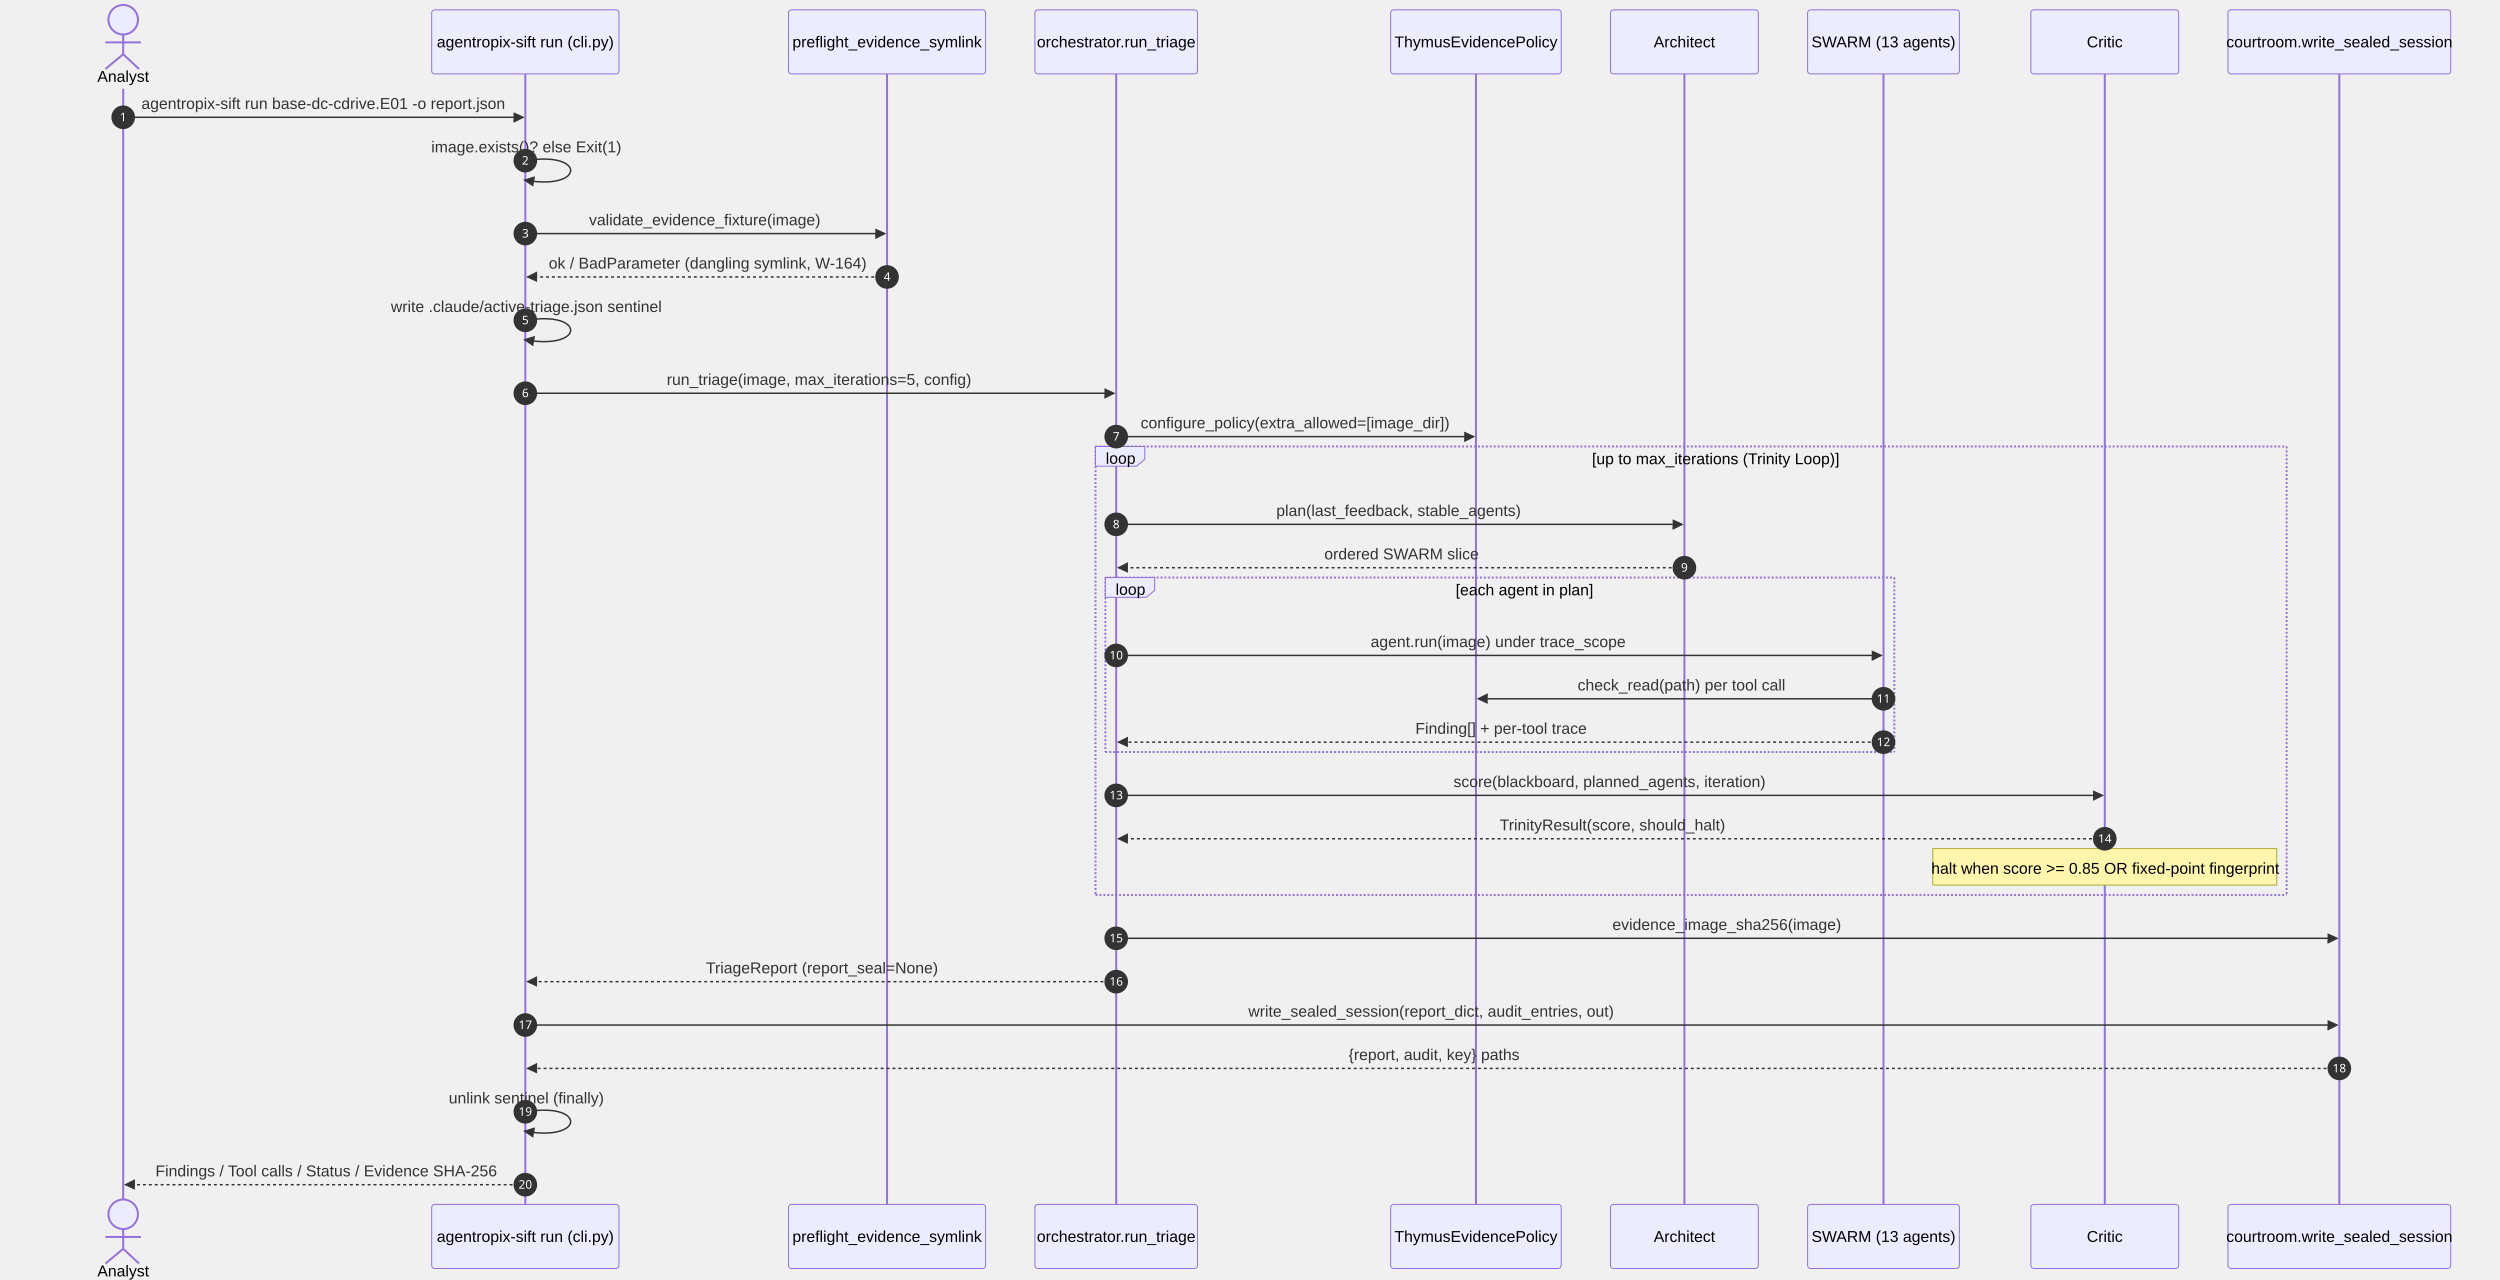
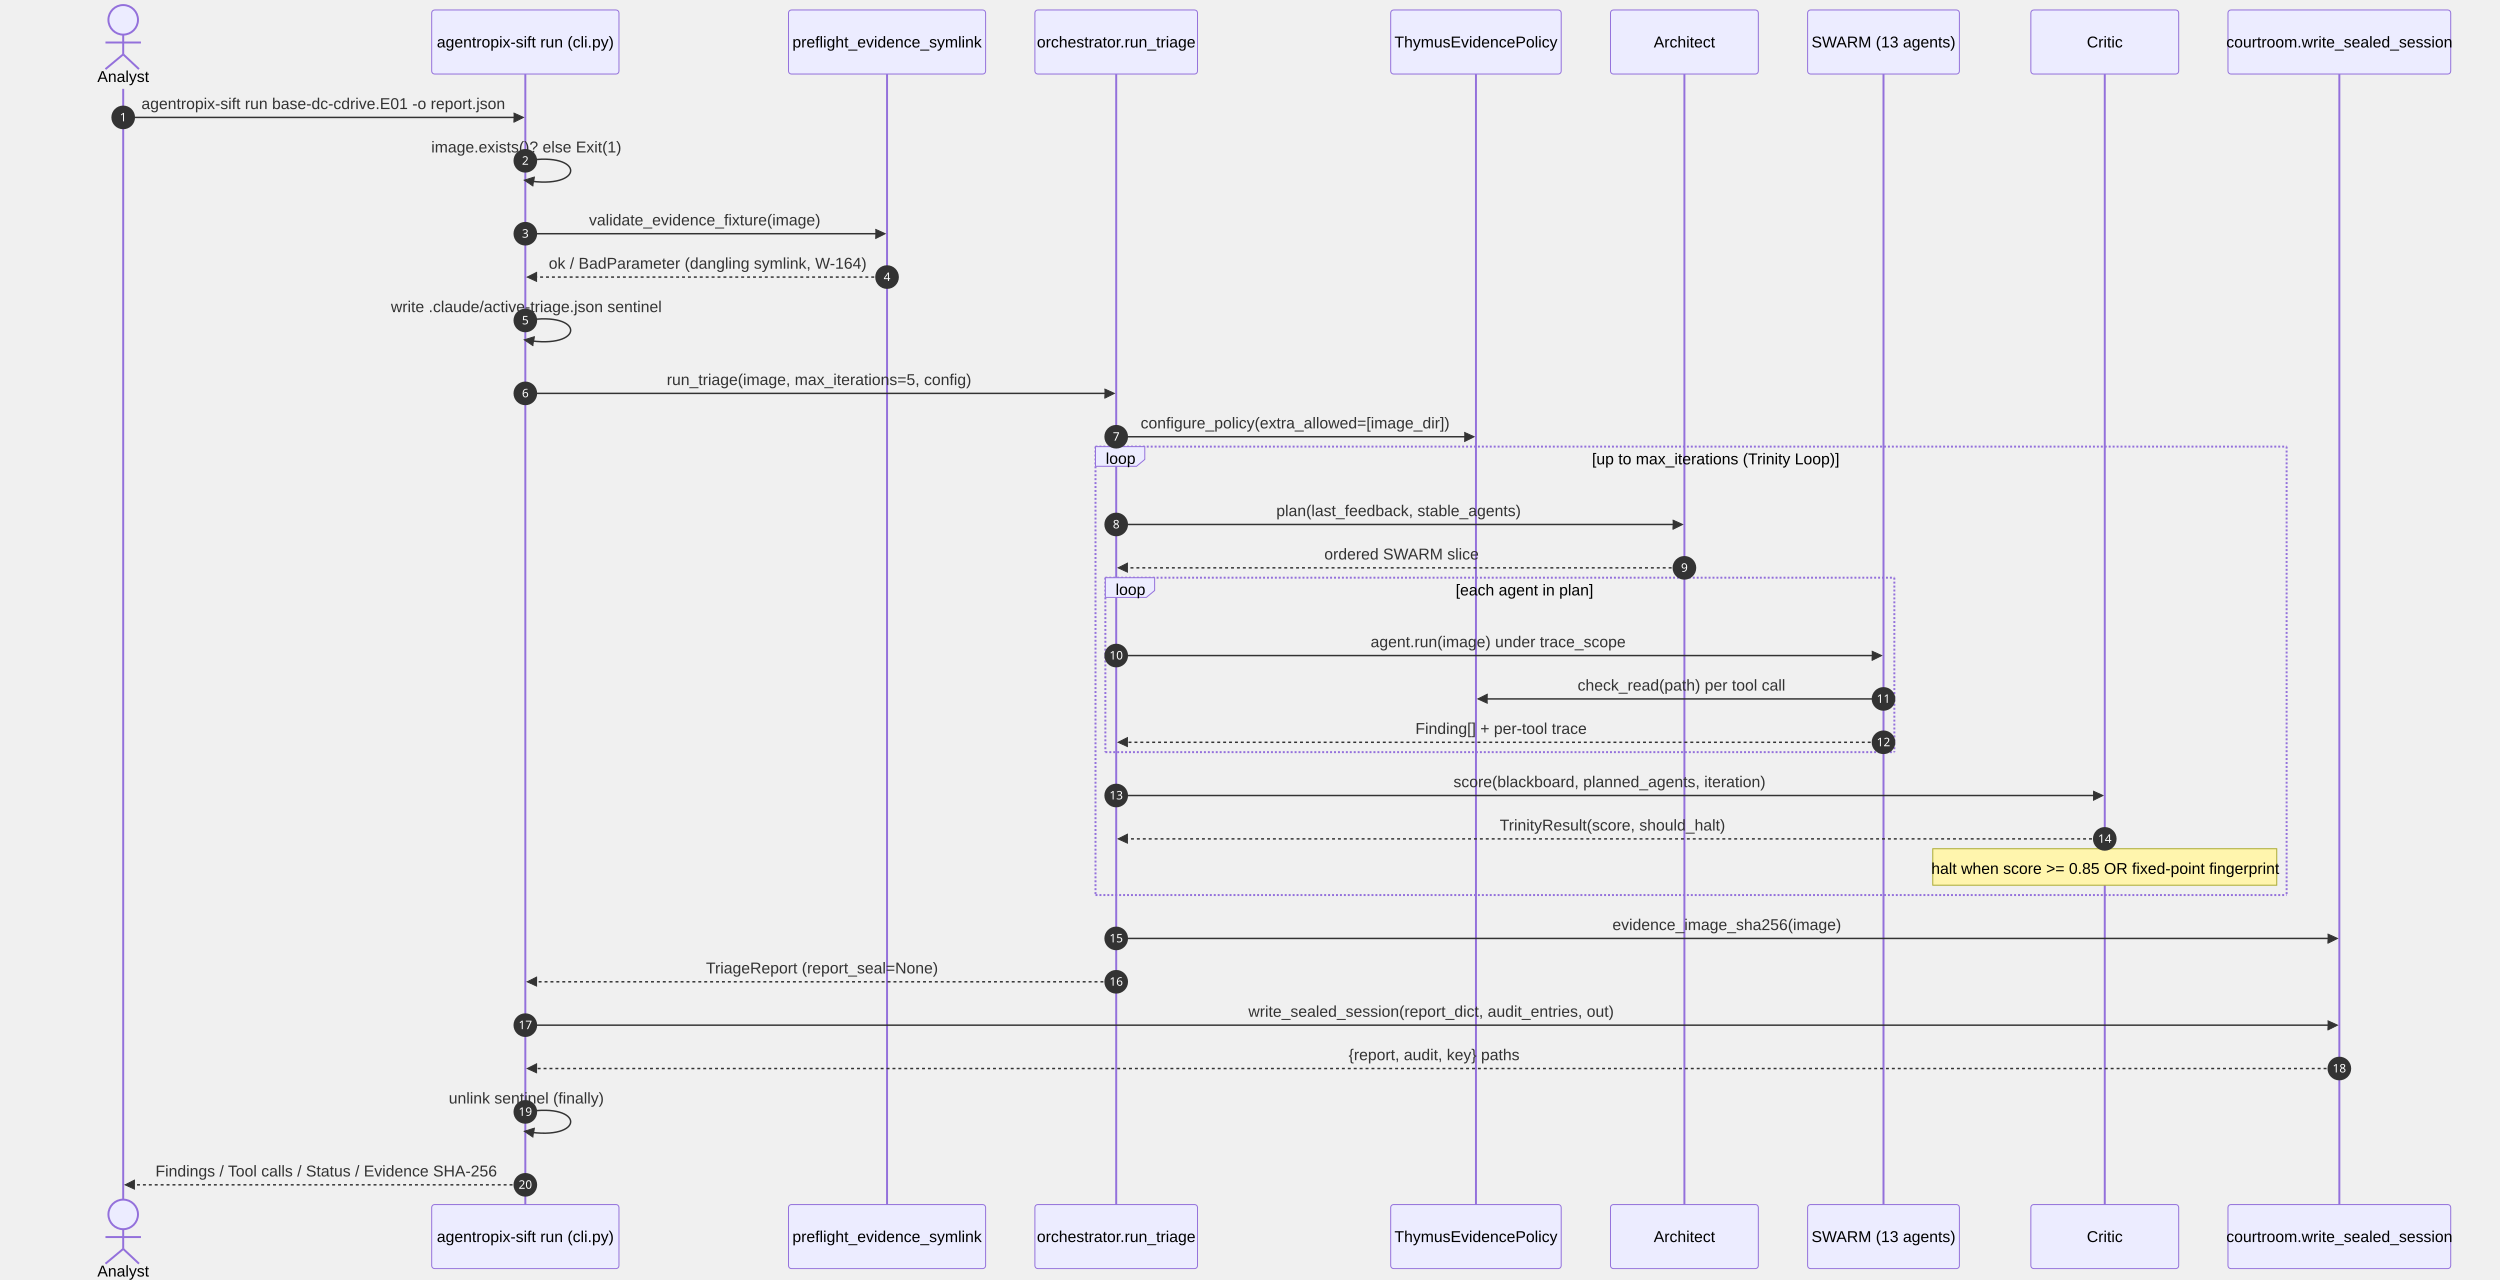
- <svg xmlns="http://www.w3.org/2000/svg" id="mermaid-1780850518683" width="100%" style="max-width: 2536.5px;" viewBox="-50 -10 2536.5 1298" role="graphics-document document" aria-roledescription="sequence">
+ <svg xmlns="http://www.w3.org/2000/svg" id="mermaid-1780850518683" width="2536" height="1298" style="max-width: 2536.5px;" viewBox="-50 -10 2536.5 1298" role="graphics-document document" aria-roledescription="sequence">
  <g>
    <rect x="2210.5" y="1212" fill="#eaeaea" stroke="#666" width="226" height="65" name="Court" rx="3" ry="3" class="actor actor-bottom" />
    <text x="2323.5" y="1244.5" dominant-baseline="central" alignment-baseline="central" class="actor actor-box" style="text-anchor: middle; font-size: 16px; font-weight: 400;">
      <tspan x="2323.5" dy="0">courtroom.write_sealed_session</tspan>
    </text>
  </g>
  <g>
    <rect x="2010.5" y="1212" fill="#eaeaea" stroke="#666" width="150" height="65" name="Critic" rx="3" ry="3" class="actor actor-bottom" />
    <text x="2085.5" y="1244.5" dominant-baseline="central" alignment-baseline="central" class="actor actor-box" style="text-anchor: middle; font-size: 16px; font-weight: 400;">
      <tspan x="2085.5" dy="0">Critic</tspan>
    </text>
  </g>
  <g>
    <rect x="1784" y="1212" fill="#eaeaea" stroke="#666" width="154" height="65" name="Swarm" rx="3" ry="3" class="actor actor-bottom" />
    <text x="1861" y="1244.5" dominant-baseline="central" alignment-baseline="central" class="actor actor-box" style="text-anchor: middle; font-size: 16px; font-weight: 400;">
      <tspan x="1861" dy="0">SWARM (13 agents)</tspan>
    </text>
  </g>
  <g>
    <rect x="1584" y="1212" fill="#eaeaea" stroke="#666" width="150" height="65" name="Arch" rx="3" ry="3" class="actor actor-bottom" />
    <text x="1659" y="1244.5" dominant-baseline="central" alignment-baseline="central" class="actor actor-box" style="text-anchor: middle; font-size: 16px; font-weight: 400;">
      <tspan x="1659" dy="0">Architect</tspan>
    </text>
  </g>
  <g>
    <rect x="1361" y="1212" fill="#eaeaea" stroke="#666" width="173" height="65" name="Thymus" rx="3" ry="3" class="actor actor-bottom" />
    <text x="1447.5" y="1244.5" dominant-baseline="central" alignment-baseline="central" class="actor actor-box" style="text-anchor: middle; font-size: 16px; font-weight: 400;">
      <tspan x="1447.5" dy="0">ThymusEvidencePolicy</tspan>
    </text>
  </g>
  <g>
    <rect x="1000" y="1212" fill="#eaeaea" stroke="#666" width="165" height="65" name="Orch" rx="3" ry="3" class="actor actor-bottom" />
    <text x="1082.5" y="1244.5" dominant-baseline="central" alignment-baseline="central" class="actor actor-box" style="text-anchor: middle; font-size: 16px; font-weight: 400;">
      <tspan x="1082.5" dy="0">orchestrator.run_triage</tspan>
    </text>
  </g>
  <g>
    <rect x="750" y="1212" fill="#eaeaea" stroke="#666" width="200" height="65" name="Pre" rx="3" ry="3" class="actor actor-bottom" />
    <text x="850" y="1244.5" dominant-baseline="central" alignment-baseline="central" class="actor actor-box" style="text-anchor: middle; font-size: 16px; font-weight: 400;">
      <tspan x="850" dy="0">preflight_evidence_symlink</tspan>
    </text>
  </g>
  <g>
    <rect x="388" y="1212" fill="#eaeaea" stroke="#666" width="190" height="65" name="CLI" rx="3" ry="3" class="actor actor-bottom" />
    <text x="483" y="1244.5" dominant-baseline="central" alignment-baseline="central" class="actor actor-box" style="text-anchor: middle; font-size: 16px; font-weight: 400;">
      <tspan x="483" dy="0">agentropix-sift run (cli.py)</tspan>
    </text>
  </g>
  <g />
  <g>
    <line id="actor8" x1="2323.5" y1="65" x2="2323.5" y2="1212" class="actor-line 200" stroke-width="0.5px" stroke="#999" name="Court" data-et="life-line" data-id="Court" />
    <g id="root-8" data-et="participant" data-type="participant" data-id="Court">
      <rect x="2210.5" y="0" fill="#eaeaea" stroke="#666" width="226" height="65" name="Court" rx="3" ry="3" class="actor actor-top" />
      <text x="2323.5" y="32.5" dominant-baseline="central" alignment-baseline="central" class="actor actor-box" style="text-anchor: middle; font-size: 16px; font-weight: 400;">
        <tspan x="2323.5" dy="0">courtroom.write_sealed_session</tspan>
      </text>
    </g>
  </g>
  <g>
    <line id="actor7" x1="2085.5" y1="65" x2="2085.5" y2="1212" class="actor-line 200" stroke-width="0.5px" stroke="#999" name="Critic" data-et="life-line" data-id="Critic" />
    <g id="root-7" data-et="participant" data-type="participant" data-id="Critic">
      <rect x="2010.5" y="0" fill="#eaeaea" stroke="#666" width="150" height="65" name="Critic" rx="3" ry="3" class="actor actor-top" />
      <text x="2085.5" y="32.5" dominant-baseline="central" alignment-baseline="central" class="actor actor-box" style="text-anchor: middle; font-size: 16px; font-weight: 400;">
        <tspan x="2085.5" dy="0">Critic</tspan>
      </text>
    </g>
  </g>
  <g>
    <line id="actor6" x1="1861" y1="65" x2="1861" y2="1212" class="actor-line 200" stroke-width="0.5px" stroke="#999" name="Swarm" data-et="life-line" data-id="Swarm" />
    <g id="root-6" data-et="participant" data-type="participant" data-id="Swarm">
      <rect x="1784" y="0" fill="#eaeaea" stroke="#666" width="154" height="65" name="Swarm" rx="3" ry="3" class="actor actor-top" />
      <text x="1861" y="32.5" dominant-baseline="central" alignment-baseline="central" class="actor actor-box" style="text-anchor: middle; font-size: 16px; font-weight: 400;">
        <tspan x="1861" dy="0">SWARM (13 agents)</tspan>
      </text>
    </g>
  </g>
  <g>
    <line id="actor5" x1="1659" y1="65" x2="1659" y2="1212" class="actor-line 200" stroke-width="0.5px" stroke="#999" name="Arch" data-et="life-line" data-id="Arch" />
    <g id="root-5" data-et="participant" data-type="participant" data-id="Arch">
      <rect x="1584" y="0" fill="#eaeaea" stroke="#666" width="150" height="65" name="Arch" rx="3" ry="3" class="actor actor-top" />
      <text x="1659" y="32.5" dominant-baseline="central" alignment-baseline="central" class="actor actor-box" style="text-anchor: middle; font-size: 16px; font-weight: 400;">
        <tspan x="1659" dy="0">Architect</tspan>
      </text>
    </g>
  </g>
  <g>
    <line id="actor4" x1="1447.5" y1="65" x2="1447.5" y2="1212" class="actor-line 200" stroke-width="0.5px" stroke="#999" name="Thymus" data-et="life-line" data-id="Thymus" />
    <g id="root-4" data-et="participant" data-type="participant" data-id="Thymus">
      <rect x="1361" y="0" fill="#eaeaea" stroke="#666" width="173" height="65" name="Thymus" rx="3" ry="3" class="actor actor-top" />
      <text x="1447.5" y="32.5" dominant-baseline="central" alignment-baseline="central" class="actor actor-box" style="text-anchor: middle; font-size: 16px; font-weight: 400;">
        <tspan x="1447.5" dy="0">ThymusEvidencePolicy</tspan>
      </text>
    </g>
  </g>
  <g>
    <line id="actor3" x1="1082.5" y1="65" x2="1082.5" y2="1212" class="actor-line 200" stroke-width="0.5px" stroke="#999" name="Orch" data-et="life-line" data-id="Orch" />
    <g id="root-3" data-et="participant" data-type="participant" data-id="Orch">
      <rect x="1000" y="0" fill="#eaeaea" stroke="#666" width="165" height="65" name="Orch" rx="3" ry="3" class="actor actor-top" />
      <text x="1082.5" y="32.5" dominant-baseline="central" alignment-baseline="central" class="actor actor-box" style="text-anchor: middle; font-size: 16px; font-weight: 400;">
        <tspan x="1082.5" dy="0">orchestrator.run_triage</tspan>
      </text>
    </g>
  </g>
  <g>
    <line id="actor2" x1="850" y1="65" x2="850" y2="1212" class="actor-line 200" stroke-width="0.5px" stroke="#999" name="Pre" data-et="life-line" data-id="Pre" />
    <g id="root-2" data-et="participant" data-type="participant" data-id="Pre">
      <rect x="750" y="0" fill="#eaeaea" stroke="#666" width="200" height="65" name="Pre" rx="3" ry="3" class="actor actor-top" />
      <text x="850" y="32.5" dominant-baseline="central" alignment-baseline="central" class="actor actor-box" style="text-anchor: middle; font-size: 16px; font-weight: 400;">
        <tspan x="850" dy="0">preflight_evidence_symlink</tspan>
      </text>
    </g>
  </g>
  <g>
    <line id="actor1" x1="483" y1="65" x2="483" y2="1212" class="actor-line 200" stroke-width="0.5px" stroke="#999" name="CLI" data-et="life-line" data-id="CLI" />
    <g id="root-1" data-et="participant" data-type="participant" data-id="CLI">
      <rect x="388" y="0" fill="#eaeaea" stroke="#666" width="190" height="65" name="CLI" rx="3" ry="3" class="actor actor-top" />
      <text x="483" y="32.5" dominant-baseline="central" alignment-baseline="central" class="actor actor-box" style="text-anchor: middle; font-size: 16px; font-weight: 400;">
        <tspan x="483" dy="0">agentropix-sift run (cli.py)</tspan>
      </text>
    </g>
  </g>
  <g>
    <line id="actor0" x1="75" y1="80" x2="75" y2="1212" class="actor-line 200" stroke-width="0.5px" stroke="#999" name="Analyst" data-et="life-line" data-id="Analyst" />
  </g>
  <style>#mermaid-1780850518683{font-family:"trebuchet ms",verdana,arial,sans-serif;font-size:16px;fill:#333;}@keyframes edge-animation-frame{from{stroke-dashoffset:0;}}@keyframes dash{to{stroke-dashoffset:0;}}#mermaid-1780850518683 .edge-animation-slow{stroke-dasharray:9,5!important;stroke-dashoffset:900;animation:dash 50s linear infinite;stroke-linecap:round;}#mermaid-1780850518683 .edge-animation-fast{stroke-dasharray:9,5!important;stroke-dashoffset:900;animation:dash 20s linear infinite;stroke-linecap:round;}#mermaid-1780850518683 .error-icon{fill:#552222;}#mermaid-1780850518683 .error-text{fill:#552222;stroke:#552222;}#mermaid-1780850518683 .edge-thickness-normal{stroke-width:1px;}#mermaid-1780850518683 .edge-thickness-thick{stroke-width:3.5px;}#mermaid-1780850518683 .edge-pattern-solid{stroke-dasharray:0;}#mermaid-1780850518683 .edge-thickness-invisible{stroke-width:0;fill:none;}#mermaid-1780850518683 .edge-pattern-dashed{stroke-dasharray:3;}#mermaid-1780850518683 .edge-pattern-dotted{stroke-dasharray:2;}#mermaid-1780850518683 .marker{fill:#333333;stroke:#333333;}#mermaid-1780850518683 .marker.cross{stroke:#333333;}#mermaid-1780850518683 svg{font-family:"trebuchet ms",verdana,arial,sans-serif;font-size:16px;}#mermaid-1780850518683 p{margin:0;}#mermaid-1780850518683 .actor{stroke:#9370DB;fill:#ECECFF;stroke-width:1;}#mermaid-1780850518683 rect.actor.outer-path[data-look="neo"]{filter:drop-shadow(1px 2px 2px rgba(185, 185, 185, 1));}#mermaid-1780850518683 rect.note[data-look="neo"]{stroke:#aaaa33;fill:#fff5ad;filter:drop-shadow(1px 2px 2px rgba(185, 185, 185, 1));}#mermaid-1780850518683 text.actor&gt;tspan{fill:black;stroke:none;}#mermaid-1780850518683 .actor-line{stroke:#9370DB;}#mermaid-1780850518683 .innerArc{stroke-width:1.5;stroke-dasharray:none;}#mermaid-1780850518683 .messageLine0{stroke-width:1.5;stroke-dasharray:none;stroke:#333;}#mermaid-1780850518683 .messageLine1{stroke-width:1.5;stroke-dasharray:2,2;stroke:#333;}#mermaid-1780850518683 [id$="-arrowhead"] path{fill:#333;stroke:#333;}#mermaid-1780850518683 .sequenceNumber{fill:white;}#mermaid-1780850518683 [id$="-sequencenumber"]{fill:#333;}#mermaid-1780850518683 [id$="-crosshead"] path{fill:#333;stroke:#333;}#mermaid-1780850518683 .messageText{fill:#333;stroke:none;}#mermaid-1780850518683 .labelBox{stroke:#9370DB;fill:#ECECFF;filter:none;}#mermaid-1780850518683 .labelText,#mermaid-1780850518683 .labelText&gt;tspan{fill:black;stroke:none;}#mermaid-1780850518683 .loopText,#mermaid-1780850518683 .loopText&gt;tspan{fill:black;stroke:none;}#mermaid-1780850518683 .sectionTitle,#mermaid-1780850518683 .sectionTitle&gt;tspan{fill:black;stroke:none;}#mermaid-1780850518683 .loopLine{stroke-width:2px;stroke-dasharray:2,2;stroke:#9370DB;fill:#9370DB;}#mermaid-1780850518683 .note{stroke:#aaaa33;fill:#fff5ad;}#mermaid-1780850518683 .noteText,#mermaid-1780850518683 .noteText&gt;tspan{fill:black;stroke:none;font-weight:normal;}#mermaid-1780850518683 .activation0{fill:#f4f4f4;stroke:#666;}#mermaid-1780850518683 .activation1{fill:#f4f4f4;stroke:#666;}#mermaid-1780850518683 .activation2{fill:#f4f4f4;stroke:#666;}#mermaid-1780850518683 .actorPopupMenu{position:absolute;}#mermaid-1780850518683 .actorPopupMenuPanel{position:absolute;fill:#ECECFF;box-shadow:0px 8px 16px 0px rgba(0,0,0,0.2);filter:drop-shadow(3px 5px 2px rgb(0 0 0 / 0.4));}#mermaid-1780850518683 .actor-man circle,#mermaid-1780850518683 line{fill:#ECECFF;stroke-width:2px;}#mermaid-1780850518683 g rect.rect{filter:drop-shadow(1px 2px 2px rgba(185, 185, 185, 1));stroke:#9370DB;}#mermaid-1780850518683 .node .neo-node{stroke:#9370DB;}#mermaid-1780850518683 [data-look="neo"].node rect,#mermaid-1780850518683 [data-look="neo"].cluster rect,#mermaid-1780850518683 [data-look="neo"].node polygon{stroke:#9370DB;filter:drop-shadow(1px 2px 2px rgba(185, 185, 185, 1));}#mermaid-1780850518683 [data-look="neo"].node path{stroke:#9370DB;stroke-width:1px;}#mermaid-1780850518683 [data-look="neo"].node .outer-path{filter:drop-shadow(1px 2px 2px rgba(185, 185, 185, 1));}#mermaid-1780850518683 [data-look="neo"].node .neo-line path{stroke:#9370DB;filter:none;}#mermaid-1780850518683 [data-look="neo"].node circle{stroke:#9370DB;filter:drop-shadow(1px 2px 2px rgba(185, 185, 185, 1));}#mermaid-1780850518683 [data-look="neo"].node circle .state-start{fill:#000000;}#mermaid-1780850518683 [data-look="neo"].icon-shape .icon{fill:#9370DB;filter:drop-shadow(1px 2px 2px rgba(185, 185, 185, 1));}#mermaid-1780850518683 [data-look="neo"].icon-shape .icon-neo path{stroke:#9370DB;filter:drop-shadow(1px 2px 2px rgba(185, 185, 185, 1));}#mermaid-1780850518683 :root{--mermaid-font-family:"trebuchet ms",verdana,arial,sans-serif;}</style>
  <g />
  <defs>
    <symbol id="mermaid-1780850518683-computer" width="24" height="24">
      <path transform="scale(.5)" d="M2 2v13h20v-13h-20zm18 11h-16v-9h16v9zm-10.228 6l.466-1h3.524l.467 1h-4.457zm14.228 3h-24l2-6h2.104l-1.33 4h18.45l-1.297-4h2.073l2 6zm-5-10h-14v-7h14v7z" />
    </symbol>
  </defs>
  <defs>
    <symbol id="mermaid-1780850518683-database" fill-rule="evenodd" clip-rule="evenodd">
      <path transform="scale(.5)" d="M12.258.001l.256.004.255.005.253.008.251.01.249.012.247.015.246.016.242.019.241.02.239.023.236.024.233.027.231.028.229.031.225.032.223.034.22.036.217.038.214.04.211.041.208.043.205.045.201.046.198.048.194.05.191.051.187.053.183.054.18.056.175.057.172.059.168.06.163.061.16.063.155.064.15.066.074.033.073.033.071.034.07.034.069.035.068.035.067.035.066.035.064.036.064.036.062.036.06.036.06.037.058.037.058.037.055.038.055.038.053.038.052.038.051.039.05.039.048.039.047.039.045.04.044.04.043.04.041.04.04.041.039.041.037.041.036.041.034.041.033.042.032.042.03.042.029.042.027.042.026.043.024.043.023.043.021.043.02.043.018.044.017.043.015.044.013.044.012.044.011.045.009.044.007.045.006.045.004.045.002.045.001.045v17l-.001.045-.002.045-.004.045-.006.045-.007.045-.009.044-.011.045-.012.044-.013.044-.015.044-.017.043-.018.044-.02.043-.021.043-.023.043-.024.043-.026.043-.027.042-.029.042-.03.042-.032.042-.033.042-.034.041-.036.041-.037.041-.039.041-.04.041-.041.04-.043.04-.044.04-.045.04-.047.039-.048.039-.05.039-.051.039-.052.038-.053.038-.055.038-.055.038-.058.037-.058.037-.06.037-.06.036-.062.036-.064.036-.064.036-.066.035-.067.035-.068.035-.069.035-.07.034-.071.034-.073.033-.074.033-.15.066-.155.064-.16.063-.163.061-.168.06-.172.059-.175.057-.18.056-.183.054-.187.053-.191.051-.194.05-.198.048-.201.046-.205.045-.208.043-.211.041-.214.04-.217.038-.22.036-.223.034-.225.032-.229.031-.231.028-.233.027-.236.024-.239.023-.241.02-.242.019-.246.016-.247.015-.249.012-.251.01-.253.008-.255.005-.256.004-.258.001-.258-.001-.256-.004-.255-.005-.253-.008-.251-.01-.249-.012-.247-.015-.245-.016-.243-.019-.241-.02-.238-.023-.236-.024-.234-.027-.231-.028-.228-.031-.226-.032-.223-.034-.22-.036-.217-.038-.214-.04-.211-.041-.208-.043-.204-.045-.201-.046-.198-.048-.195-.05-.19-.051-.187-.053-.184-.054-.179-.056-.176-.057-.172-.059-.167-.06-.164-.061-.159-.063-.155-.064-.151-.066-.074-.033-.072-.033-.072-.034-.07-.034-.069-.035-.068-.035-.067-.035-.066-.035-.064-.036-.063-.036-.062-.036-.061-.036-.06-.037-.058-.037-.057-.037-.056-.038-.055-.038-.053-.038-.052-.038-.051-.039-.049-.039-.049-.039-.046-.039-.046-.04-.044-.04-.043-.04-.041-.04-.04-.041-.039-.041-.037-.041-.036-.041-.034-.041-.033-.042-.032-.042-.03-.042-.029-.042-.027-.042-.026-.043-.024-.043-.023-.043-.021-.043-.02-.043-.018-.044-.017-.043-.015-.044-.013-.044-.012-.044-.011-.045-.009-.044-.007-.045-.006-.045-.004-.045-.002-.045-.001-.045v-17l.001-.045.002-.045.004-.045.006-.045.007-.045.009-.044.011-.045.012-.044.013-.044.015-.044.017-.043.018-.044.02-.043.021-.043.023-.043.024-.043.026-.043.027-.042.029-.042.03-.042.032-.042.033-.042.034-.041.036-.041.037-.041.039-.041.04-.041.041-.04.043-.04.044-.04.046-.04.046-.039.049-.039.049-.039.051-.039.052-.038.053-.038.055-.038.056-.038.057-.037.058-.037.06-.037.061-.036.062-.036.063-.036.064-.036.066-.035.067-.035.068-.035.069-.035.07-.034.072-.034.072-.033.074-.033.151-.066.155-.064.159-.063.164-.061.167-.06.172-.059.176-.057.179-.056.184-.054.187-.053.19-.051.195-.05.198-.048.201-.046.204-.045.208-.043.211-.041.214-.04.217-.038.22-.036.223-.034.226-.032.228-.031.231-.028.234-.027.236-.024.238-.023.241-.02.243-.019.245-.016.247-.015.249-.012.251-.01.253-.008.255-.005.256-.004.258-.001.258.001zm-9.258 20.499v.01l.001.021.003.021.004.022.005.021.006.022.007.022.009.023.01.022.011.023.012.023.013.023.015.023.016.024.017.023.018.024.019.024.021.024.022.025.023.024.024.025.052.049.056.05.061.051.066.051.07.051.075.051.079.052.084.052.088.052.092.052.097.052.102.051.105.052.11.052.114.051.119.051.123.051.127.05.131.05.135.05.139.048.144.049.147.047.152.047.155.047.16.045.163.045.167.043.171.043.176.041.178.041.183.039.187.039.19.037.194.035.197.035.202.033.204.031.209.03.212.029.216.027.219.025.222.024.226.021.23.02.233.018.236.016.24.015.243.012.246.01.249.008.253.005.256.004.259.001.26-.001.257-.004.254-.005.25-.008.247-.011.244-.012.241-.014.237-.016.233-.018.231-.021.226-.021.224-.024.22-.026.216-.027.212-.028.21-.031.205-.031.202-.034.198-.034.194-.036.191-.037.187-.039.183-.04.179-.04.175-.042.172-.043.168-.044.163-.045.16-.046.155-.046.152-.047.148-.048.143-.049.139-.049.136-.05.131-.05.126-.05.123-.051.118-.052.114-.051.11-.052.106-.052.101-.052.096-.052.092-.052.088-.053.083-.051.079-.052.074-.052.07-.051.065-.051.06-.051.056-.05.051-.05.023-.024.023-.025.021-.024.02-.024.019-.024.018-.024.017-.024.015-.023.014-.024.013-.023.012-.023.01-.023.01-.022.008-.022.006-.022.006-.022.004-.022.004-.021.001-.021.001-.021v-4.127l-.077.055-.08.053-.083.054-.085.053-.087.052-.09.052-.093.051-.095.05-.097.05-.1.049-.102.049-.105.048-.106.047-.109.047-.111.046-.114.045-.115.045-.118.044-.12.043-.122.042-.124.042-.126.041-.128.04-.13.04-.132.038-.134.038-.135.037-.138.037-.139.035-.142.035-.143.034-.144.033-.147.032-.148.031-.15.03-.151.03-.153.029-.154.027-.156.027-.158.026-.159.025-.161.024-.162.023-.163.022-.165.021-.166.02-.167.019-.169.018-.169.017-.171.016-.173.015-.173.014-.175.013-.175.012-.177.011-.178.01-.179.008-.179.008-.181.006-.182.005-.182.004-.184.003-.184.002h-.37l-.184-.002-.184-.003-.182-.004-.182-.005-.181-.006-.179-.008-.179-.008-.178-.01-.176-.011-.176-.012-.175-.013-.173-.014-.172-.015-.171-.016-.17-.017-.169-.018-.167-.019-.166-.02-.165-.021-.163-.022-.162-.023-.161-.024-.159-.025-.157-.026-.156-.027-.155-.027-.153-.029-.151-.03-.15-.03-.148-.031-.146-.032-.145-.033-.143-.034-.141-.035-.14-.035-.137-.037-.136-.037-.134-.038-.132-.038-.13-.04-.128-.04-.126-.041-.124-.042-.122-.042-.12-.044-.117-.043-.116-.045-.113-.045-.112-.046-.109-.047-.106-.047-.105-.048-.102-.049-.1-.049-.097-.05-.095-.05-.093-.052-.09-.051-.087-.052-.085-.053-.083-.054-.08-.054-.077-.054v4.127zm0-5.654v.011l.001.021.003.021.004.021.005.022.006.022.007.022.009.022.01.022.011.023.012.023.013.023.015.024.016.023.017.024.018.024.019.024.021.024.022.024.023.025.024.024.052.05.056.05.061.05.066.051.07.051.075.052.079.051.084.052.088.052.092.052.097.052.102.052.105.052.11.051.114.051.119.052.123.05.127.051.131.05.135.049.139.049.144.048.147.048.152.047.155.046.16.045.163.045.167.044.171.042.176.042.178.04.183.04.187.038.19.037.194.036.197.034.202.033.204.032.209.03.212.028.216.027.219.025.222.024.226.022.23.02.233.018.236.016.24.014.243.012.246.01.249.008.253.006.256.003.259.001.26-.001.257-.003.254-.006.25-.008.247-.01.244-.012.241-.015.237-.016.233-.018.231-.02.226-.022.224-.024.22-.025.216-.027.212-.029.21-.03.205-.032.202-.033.198-.035.194-.036.191-.037.187-.039.183-.039.179-.041.175-.042.172-.043.168-.044.163-.045.16-.045.155-.047.152-.047.148-.048.143-.048.139-.05.136-.049.131-.05.126-.051.123-.051.118-.051.114-.052.11-.052.106-.052.101-.052.096-.052.092-.052.088-.052.083-.052.079-.052.074-.051.07-.052.065-.051.06-.05.056-.051.051-.049.023-.025.023-.024.021-.025.02-.024.019-.024.018-.024.017-.024.015-.023.014-.023.013-.024.012-.022.01-.023.01-.023.008-.022.006-.022.006-.022.004-.021.004-.022.001-.021.001-.021v-4.139l-.077.054-.08.054-.083.054-.085.052-.087.053-.09.051-.093.051-.095.051-.097.05-.1.049-.102.049-.105.048-.106.047-.109.047-.111.046-.114.045-.115.044-.118.044-.12.044-.122.042-.124.042-.126.041-.128.04-.13.039-.132.039-.134.038-.135.037-.138.036-.139.036-.142.035-.143.033-.144.033-.147.033-.148.031-.15.03-.151.03-.153.028-.154.028-.156.027-.158.026-.159.025-.161.024-.162.023-.163.022-.165.021-.166.02-.167.019-.169.018-.169.017-.171.016-.173.015-.173.014-.175.013-.175.012-.177.011-.178.009-.179.009-.179.007-.181.007-.182.005-.182.004-.184.003-.184.002h-.37l-.184-.002-.184-.003-.182-.004-.182-.005-.181-.007-.179-.007-.179-.009-.178-.009-.176-.011-.176-.012-.175-.013-.173-.014-.172-.015-.171-.016-.17-.017-.169-.018-.167-.019-.166-.02-.165-.021-.163-.022-.162-.023-.161-.024-.159-.025-.157-.026-.156-.027-.155-.028-.153-.028-.151-.03-.15-.03-.148-.031-.146-.033-.145-.033-.143-.033-.141-.035-.14-.036-.137-.036-.136-.037-.134-.038-.132-.039-.13-.039-.128-.04-.126-.041-.124-.042-.122-.043-.12-.043-.117-.044-.116-.044-.113-.046-.112-.046-.109-.046-.106-.047-.105-.048-.102-.049-.1-.049-.097-.05-.095-.051-.093-.051-.09-.051-.087-.053-.085-.052-.083-.054-.08-.054-.077-.054v4.139zm0-5.666v.011l.001.02.003.022.004.021.005.022.006.021.007.022.009.023.01.022.011.023.012.023.013.023.015.023.016.024.017.024.018.023.019.024.021.025.022.024.023.024.024.025.052.05.056.05.061.05.066.051.07.051.075.052.079.051.084.052.088.052.092.052.097.052.102.052.105.051.11.052.114.051.119.051.123.051.127.05.131.05.135.05.139.049.144.048.147.048.152.047.155.046.16.045.163.045.167.043.171.043.176.042.178.04.183.04.187.038.19.037.194.036.197.034.202.033.204.032.209.03.212.028.216.027.219.025.222.024.226.021.23.02.233.018.236.017.24.014.243.012.246.01.249.008.253.006.256.003.259.001.26-.001.257-.003.254-.006.25-.008.247-.01.244-.013.241-.014.237-.016.233-.018.231-.02.226-.022.224-.024.22-.025.216-.027.212-.029.21-.03.205-.032.202-.033.198-.035.194-.036.191-.037.187-.039.183-.039.179-.041.175-.042.172-.043.168-.044.163-.045.16-.045.155-.047.152-.047.148-.048.143-.049.139-.049.136-.049.131-.051.126-.05.123-.051.118-.052.114-.051.11-.052.106-.052.101-.052.096-.052.092-.052.088-.052.083-.052.079-.052.074-.052.07-.051.065-.051.06-.051.056-.05.051-.049.023-.025.023-.025.021-.024.02-.024.019-.024.018-.024.017-.024.015-.023.014-.024.013-.023.012-.023.01-.022.01-.023.008-.022.006-.022.006-.022.004-.022.004-.021.001-.021.001-.021v-4.153l-.077.054-.08.054-.083.053-.085.053-.087.053-.09.051-.093.051-.095.051-.097.05-.1.049-.102.048-.105.048-.106.048-.109.046-.111.046-.114.046-.115.044-.118.044-.12.043-.122.043-.124.042-.126.041-.128.04-.13.039-.132.039-.134.038-.135.037-.138.036-.139.036-.142.034-.143.034-.144.033-.147.032-.148.032-.15.03-.151.03-.153.028-.154.028-.156.027-.158.026-.159.024-.161.024-.162.023-.163.023-.165.021-.166.02-.167.019-.169.018-.169.017-.171.016-.173.015-.173.014-.175.013-.175.012-.177.01-.178.01-.179.009-.179.007-.181.006-.182.006-.182.004-.184.003-.184.001-.185.001-.185-.001-.184-.001-.184-.003-.182-.004-.182-.006-.181-.006-.179-.007-.179-.009-.178-.01-.176-.01-.176-.012-.175-.013-.173-.014-.172-.015-.171-.016-.17-.017-.169-.018-.167-.019-.166-.02-.165-.021-.163-.023-.162-.023-.161-.024-.159-.024-.157-.026-.156-.027-.155-.028-.153-.028-.151-.03-.15-.03-.148-.032-.146-.032-.145-.033-.143-.034-.141-.034-.14-.036-.137-.036-.136-.037-.134-.038-.132-.039-.13-.039-.128-.041-.126-.041-.124-.041-.122-.043-.12-.043-.117-.044-.116-.044-.113-.046-.112-.046-.109-.046-.106-.048-.105-.048-.102-.048-.1-.05-.097-.049-.095-.051-.093-.051-.09-.052-.087-.052-.085-.053-.083-.053-.08-.054-.077-.054v4.153zm8.74-8.179l-.257.004-.254.005-.25.008-.247.011-.244.012-.241.014-.237.016-.233.018-.231.021-.226.022-.224.023-.22.026-.216.027-.212.028-.21.031-.205.032-.202.033-.198.034-.194.036-.191.038-.187.038-.183.04-.179.041-.175.042-.172.043-.168.043-.163.045-.16.046-.155.046-.152.048-.148.048-.143.048-.139.049-.136.05-.131.05-.126.051-.123.051-.118.051-.114.052-.11.052-.106.052-.101.052-.096.052-.092.052-.088.052-.083.052-.079.052-.074.051-.07.052-.065.051-.06.05-.056.05-.051.05-.023.025-.023.024-.021.024-.02.025-.019.024-.018.024-.017.023-.015.024-.014.023-.013.023-.012.023-.01.023-.01.022-.008.022-.006.023-.006.021-.004.022-.004.021-.001.021-.001.021.001.021.001.021.004.021.004.022.006.021.006.023.008.022.01.022.01.023.012.023.013.023.014.023.015.024.017.023.018.024.019.024.02.025.021.024.023.024.023.025.051.05.056.05.06.05.065.051.07.052.074.051.079.052.083.052.088.052.092.052.096.052.101.052.106.052.11.052.114.052.118.051.123.051.126.051.131.05.136.05.139.049.143.048.148.048.152.048.155.046.16.046.163.045.168.043.172.043.175.042.179.041.183.04.187.038.191.038.194.036.198.034.202.033.205.032.21.031.212.028.216.027.22.026.224.023.226.022.231.021.233.018.237.016.241.014.244.012.247.011.25.008.254.005.257.004.26.001.26-.001.257-.004.254-.005.25-.008.247-.011.244-.012.241-.014.237-.016.233-.018.231-.021.226-.022.224-.023.22-.026.216-.027.212-.028.21-.031.205-.032.202-.033.198-.034.194-.036.191-.038.187-.038.183-.04.179-.041.175-.042.172-.043.168-.043.163-.045.16-.046.155-.046.152-.048.148-.048.143-.048.139-.049.136-.05.131-.05.126-.051.123-.051.118-.051.114-.052.11-.052.106-.052.101-.052.096-.052.092-.052.088-.052.083-.052.079-.052.074-.051.07-.052.065-.051.06-.05.056-.05.051-.05.023-.025.023-.024.021-.024.02-.025.019-.024.018-.024.017-.023.015-.024.014-.023.013-.023.012-.023.01-.023.01-.022.008-.022.006-.023.006-.021.004-.022.004-.021.001-.021.001-.021-.001-.021-.001-.021-.004-.021-.004-.022-.006-.021-.006-.023-.008-.022-.01-.022-.01-.023-.012-.023-.013-.023-.014-.023-.015-.024-.017-.023-.018-.024-.019-.024-.02-.025-.021-.024-.023-.024-.023-.025-.051-.05-.056-.05-.06-.05-.065-.051-.07-.052-.074-.051-.079-.052-.083-.052-.088-.052-.092-.052-.096-.052-.101-.052-.106-.052-.11-.052-.114-.052-.118-.051-.123-.051-.126-.051-.131-.05-.136-.05-.139-.049-.143-.048-.148-.048-.152-.048-.155-.046-.16-.046-.163-.045-.168-.043-.172-.043-.175-.042-.179-.041-.183-.04-.187-.038-.191-.038-.194-.036-.198-.034-.202-.033-.205-.032-.21-.031-.212-.028-.216-.027-.22-.026-.224-.023-.226-.022-.231-.021-.233-.018-.237-.016-.241-.014-.244-.012-.247-.011-.25-.008-.254-.005-.257-.004-.26-.001-.26.001z" />
    </symbol>
  </defs>
  <defs>
    <symbol id="mermaid-1780850518683-clock" width="24" height="24">
      <path transform="scale(.5)" d="M12 2c5.514 0 10 4.486 10 10s-4.486 10-10 10-10-4.486-10-10 4.486-10 10-10zm0-2c-6.627 0-12 5.373-12 12s5.373 12 12 12 12-5.373 12-12-5.373-12-12-12zm5.848 12.459c.202.038.202.333.001.372-1.907.361-6.045 1.111-6.547 1.111-.719 0-1.301-.582-1.301-1.301 0-.512.77-5.447 1.125-7.445.034-.192.312-.181.343.014l.985 6.238 5.394 1.011z" />
    </symbol>
  </defs>
  <defs>
    <marker id="mermaid-1780850518683-arrowhead" refX="7.9" refY="5" markerUnits="userSpaceOnUse" markerWidth="12" markerHeight="12" orient="auto-start-reverse">
      <path d="M -1 0 L 10 5 L 0 10 z" />
    </marker>
  </defs>
  <defs>
    <marker id="mermaid-1780850518683-crosshead" markerWidth="15" markerHeight="8" orient="auto" refX="4" refY="4.5">
      <path fill="none" stroke="#000000" stroke-width="1pt" d="M 1,2 L 6,7 M 6,2 L 1,7" style="stroke-dasharray: 0, 0;" />
    </marker>
  </defs>
  <defs>
    <marker id="mermaid-1780850518683-filled-head" refX="15.5" refY="7" markerWidth="20" markerHeight="28" orient="auto">
      <path d="M 18,7 L9,13 L14,7 L9,1 Z" />
    </marker>
  </defs>
  <defs>
    <marker id="mermaid-1780850518683-sequencenumber" refX="15" refY="15" markerWidth="60" markerHeight="40" orient="auto">
      <circle cx="15" cy="15" r="6" />
    </marker>
  </defs>
  <defs>
    <marker id="mermaid-1780850518683-solidTopArrowHead" refX="7.9" refY="7.25" markerUnits="userSpaceOnUse" markerWidth="12" markerHeight="12" orient="auto-start-reverse">
      <path d="M 0 0 L 10 8 L 0 8 z" />
    </marker>
  </defs>
  <defs>
    <marker id="mermaid-1780850518683-solidBottomArrowHead" refX="7.9" refY="0.75" markerUnits="userSpaceOnUse" markerWidth="12" markerHeight="12" orient="auto-start-reverse">
      <path d="M 0 0 L 10 0 L 0 8 z" />
    </marker>
  </defs>
  <defs>
    <marker id="mermaid-1780850518683-stickTopArrowHead" refX="7.5" refY="7" markerUnits="userSpaceOnUse" markerWidth="12" markerHeight="12" orient="auto-start-reverse">
      <path d="M 0 0 L 7 7" stroke="black" stroke-width="1.5" fill="none" />
    </marker>
  </defs>
  <defs>
    <marker id="mermaid-1780850518683-stickBottomArrowHead" refX="7.5" refY="0" markerUnits="userSpaceOnUse" markerWidth="12" markerHeight="12" orient="auto-start-reverse">
      <path d="M 0 7 L 7 0" stroke="black" stroke-width="1.5" fill="none" />
    </marker>
  </defs>
  <g data-et="control-structure" data-id="i15">
    <line x1="1071.5" y1="576" x2="1872" y2="576" class="loopLine" />
    <line x1="1872" y1="576" x2="1872" y2="753" class="loopLine" />
    <line x1="1071.5" y1="753" x2="1872" y2="753" class="loopLine" />
    <line x1="1071.5" y1="576" x2="1071.5" y2="753" class="loopLine" />
    <polygon points="1071.5,576 1121.5,576 1121.5,589 1113.1,596 1071.5,596" class="labelBox" />
    <text x="1097" y="589" text-anchor="middle" dominant-baseline="middle" alignment-baseline="middle" class="labelText" style="font-size: 16px; font-weight: 400;">loop</text>
    <text x="1496.75" y="594" text-anchor="middle" class="loopText" style="font-size: 16px; font-weight: 400;">
      <tspan x="1496.75">[each agent in plan]</tspan>
    </text>
  </g>
  <g data-et="note" data-id="i18">
    <rect x="1911" y="851" fill="#EDF2AE" stroke="#666" width="349" height="37" class="note" />
    <text x="2086" y="856" text-anchor="middle" dominant-baseline="middle" alignment-baseline="middle" class="noteText" dy="1em" style="font-size: 16px; font-weight: 400;">
      <tspan x="2086">halt when score &gt;= 0.85 OR fixed-point fingerprint</tspan>
    </text>
  </g>
  <g data-et="control-structure" data-id="i19">
    <line x1="1061.5" y1="443" x2="2270" y2="443" class="loopLine" />
    <line x1="2270" y1="443" x2="2270" y2="898" class="loopLine" />
    <line x1="1061.5" y1="898" x2="2270" y2="898" class="loopLine" />
    <line x1="1061.5" y1="443" x2="1061.5" y2="898" class="loopLine" />
    <polygon points="1061.5,443 1111.5,443 1111.5,456 1103.1,463 1061.5,463" class="labelBox" />
    <text x="1087" y="456" text-anchor="middle" dominant-baseline="middle" alignment-baseline="middle" class="labelText" style="font-size: 16px; font-weight: 400;">loop</text>
    <text x="1690.75" y="461" text-anchor="middle" class="loopText" style="font-size: 16px; font-weight: 400;">
      <tspan x="1690.75">[up to max_iterations (Trinity Loop)]</tspan>
    </text>
  </g>
  <g class="actor-man actor-top" name="Analyst" data-et="participant" data-type="actor" data-id="Analyst" style="stroke: rgb(147, 112, 219);">
    <line id="actor-man-torso0" x1="75" y1="25" x2="75" y2="45" />
    <line id="actor-man-arms0" x1="57" y1="33" x2="93" y2="33" />
    <line x1="57" y1="60" x2="75" y2="45" />
    <line x1="75" y1="45" x2="91" y2="60" />
    <circle cx="75" cy="10" r="15" width="150" height="65" />
    <text x="75" y="67.5" dominant-baseline="central" alignment-baseline="central" class="actor actor-man" style="text-anchor: middle; font-size: 16px; font-weight: 400;">
      <tspan x="75" dy="0">Analyst</tspan>
    </text>
  </g>
  <text x="278" y="80" text-anchor="middle" dominant-baseline="middle" alignment-baseline="middle" class="messageText" dy="1em" style="font-size: 16px; font-weight: 400;">agentropix-sift run base-dc-cdrive.E01 -o report.json</text>
  <line x1="82" y1="109" x2="479" y2="109" class="messageLine0" data-et="message" data-id="i1" data-from="Analyst" data-to="CLI" stroke-width="2" stroke="none" marker-end="url(#mermaid-1780850518683-arrowhead)" style="fill: none;" />
  <line x1="75" y1="109" x2="75" y2="109" stroke-width="0" marker-start="url(#mermaid-1780850518683-sequencenumber)" />
  <text x="75" y="113" font-family="sans-serif" font-size="12px" text-anchor="middle" class="sequenceNumber">1</text>
  <text x="484" y="124" text-anchor="middle" dominant-baseline="middle" alignment-baseline="middle" class="messageText" dy="1em" style="font-size: 16px; font-weight: 400;">image.exists()? else Exit(1)</text>
  <path d="M 484,153 C 544,143 544,183 484,173" class="messageLine0" data-et="message" data-id="i2" data-from="CLI" data-to="CLI" stroke-width="2" stroke="none" marker-end="url(#mermaid-1780850518683-arrowhead)" x1="490" style="fill: none;" />
  <line x1="483" y1="153" x2="483" y2="153" stroke-width="0" marker-start="url(#mermaid-1780850518683-sequencenumber)" />
  <text x="483" y="157" font-family="sans-serif" font-size="12px" text-anchor="middle" class="sequenceNumber">2</text>
  <text x="665" y="198" text-anchor="middle" dominant-baseline="middle" alignment-baseline="middle" class="messageText" dy="1em" style="font-size: 16px; font-weight: 400;">validate_evidence_fixture(image)</text>
  <line x1="490" y1="227" x2="846" y2="227" class="messageLine0" data-et="message" data-id="i3" data-from="CLI" data-to="Pre" stroke-width="2" stroke="none" marker-end="url(#mermaid-1780850518683-arrowhead)" style="fill: none;" />
  <line x1="483" y1="227" x2="483" y2="227" stroke-width="0" marker-start="url(#mermaid-1780850518683-sequencenumber)" />
  <text x="483" y="231" font-family="sans-serif" font-size="12px" text-anchor="middle" class="sequenceNumber">3</text>
  <text x="668" y="242" text-anchor="middle" dominant-baseline="middle" alignment-baseline="middle" class="messageText" dy="1em" style="font-size: 16px; font-weight: 400;">ok / BadParameter (dangling symlink, W-164)</text>
  <line x1="855" y1="271" x2="487" y2="271" class="messageLine1" data-et="message" data-id="i4" data-from="Pre" data-to="CLI" stroke-width="2" stroke="none" marker-end="url(#mermaid-1780850518683-arrowhead)" style="stroke-dasharray: 3, 3; fill: none;" />
  <line x1="850" y1="271" x2="850" y2="271" stroke-width="0" marker-start="url(#mermaid-1780850518683-sequencenumber)" />
  <text x="850" y="275" font-family="sans-serif" font-size="12px" text-anchor="middle" class="sequenceNumber">4</text>
  <text x="484" y="286" text-anchor="middle" dominant-baseline="middle" alignment-baseline="middle" class="messageText" dy="1em" style="font-size: 16px; font-weight: 400;">write .claude/active-triage.json sentinel</text>
  <path d="M 484,315 C 544,305 544,345 484,335" class="messageLine0" data-et="message" data-id="i5" data-from="CLI" data-to="CLI" stroke-width="2" stroke="none" marker-end="url(#mermaid-1780850518683-arrowhead)" x1="490" style="fill: none;" />
  <line x1="483" y1="315" x2="483" y2="315" stroke-width="0" marker-start="url(#mermaid-1780850518683-sequencenumber)" />
  <text x="483" y="319" font-family="sans-serif" font-size="12px" text-anchor="middle" class="sequenceNumber">5</text>
  <text x="781" y="360" text-anchor="middle" dominant-baseline="middle" alignment-baseline="middle" class="messageText" dy="1em" style="font-size: 16px; font-weight: 400;">run_triage(image, max_iterations=5, config)</text>
  <line x1="490" y1="389" x2="1078.5" y2="389" class="messageLine0" data-et="message" data-id="i6" data-from="CLI" data-to="Orch" stroke-width="2" stroke="none" marker-end="url(#mermaid-1780850518683-arrowhead)" style="fill: none;" />
  <line x1="483" y1="389" x2="483" y2="389" stroke-width="0" marker-start="url(#mermaid-1780850518683-sequencenumber)" />
  <text x="483" y="393" font-family="sans-serif" font-size="12px" text-anchor="middle" class="sequenceNumber">6</text>
  <text x="1264" y="404" text-anchor="middle" dominant-baseline="middle" alignment-baseline="middle" class="messageText" dy="1em" style="font-size: 16px; font-weight: 400;">configure_policy(extra_allowed=[image_dir])</text>
  <line x1="1089.5" y1="433" x2="1443.5" y2="433" class="messageLine0" data-et="message" data-id="i7" data-from="Orch" data-to="Thymus" stroke-width="2" stroke="none" marker-end="url(#mermaid-1780850518683-arrowhead)" style="fill: none;" />
  <line x1="1082.5" y1="433" x2="1082.5" y2="433" stroke-width="0" marker-start="url(#mermaid-1780850518683-sequencenumber)" />
  <text x="1082.5" y="437" font-family="sans-serif" font-size="12px" text-anchor="middle" class="sequenceNumber">7</text>
  <text x="1369" y="493" text-anchor="middle" dominant-baseline="middle" alignment-baseline="middle" class="messageText" dy="1em" style="font-size: 16px; font-weight: 400;">plan(last_feedback, stable_agents)</text>
  <line x1="1089.5" y1="522" x2="1655" y2="522" class="messageLine0" data-et="message" data-id="i9" data-from="Orch" data-to="Arch" stroke-width="2" stroke="none" marker-end="url(#mermaid-1780850518683-arrowhead)" style="fill: none;" />
  <line x1="1082.5" y1="522" x2="1082.5" y2="522" stroke-width="0" marker-start="url(#mermaid-1780850518683-sequencenumber)" />
  <text x="1082.5" y="526" font-family="sans-serif" font-size="12px" text-anchor="middle" class="sequenceNumber">8</text>
  <text x="1372" y="537" text-anchor="middle" dominant-baseline="middle" alignment-baseline="middle" class="messageText" dy="1em" style="font-size: 16px; font-weight: 400;">ordered SWARM slice</text>
  <line x1="1664" y1="566" x2="1086.5" y2="566" class="messageLine1" data-et="message" data-id="i10" data-from="Arch" data-to="Orch" stroke-width="2" stroke="none" marker-end="url(#mermaid-1780850518683-arrowhead)" style="stroke-dasharray: 3, 3; fill: none;" />
  <line x1="1659" y1="566" x2="1659" y2="566" stroke-width="0" marker-start="url(#mermaid-1780850518683-sequencenumber)" />
  <text x="1659" y="570" font-family="sans-serif" font-size="12px" text-anchor="middle" class="sequenceNumber">9</text>
  <text x="1470" y="626" text-anchor="middle" dominant-baseline="middle" alignment-baseline="middle" class="messageText" dy="1em" style="font-size: 16px; font-weight: 400;">agent.run(image) under trace_scope</text>
  <line x1="1089.5" y1="655" x2="1857" y2="655" class="messageLine0" data-et="message" data-id="i12" data-from="Orch" data-to="Swarm" stroke-width="2" stroke="none" marker-end="url(#mermaid-1780850518683-arrowhead)" style="fill: none;" />
  <line x1="1082.5" y1="655" x2="1082.5" y2="655" stroke-width="0" marker-start="url(#mermaid-1780850518683-sequencenumber)" />
  <text x="1082.5" y="659" font-family="sans-serif" font-size="12px" text-anchor="middle" class="sequenceNumber">10</text>
  <text x="1656" y="670" text-anchor="middle" dominant-baseline="middle" alignment-baseline="middle" class="messageText" dy="1em" style="font-size: 16px; font-weight: 400;">check_read(path) per tool call</text>
  <line x1="1866" y1="699" x2="1451.5" y2="699" class="messageLine0" data-et="message" data-id="i13" data-from="Swarm" data-to="Thymus" stroke-width="2" stroke="none" marker-end="url(#mermaid-1780850518683-arrowhead)" style="fill: none;" />
  <line x1="1861" y1="699" x2="1861" y2="699" stroke-width="0" marker-start="url(#mermaid-1780850518683-sequencenumber)" />
  <text x="1861" y="703" font-family="sans-serif" font-size="12px" text-anchor="middle" class="sequenceNumber">11</text>
  <text x="1473" y="714" text-anchor="middle" dominant-baseline="middle" alignment-baseline="middle" class="messageText" dy="1em" style="font-size: 16px; font-weight: 400;">Finding[] + per-tool trace</text>
  <line x1="1866" y1="743" x2="1086.5" y2="743" class="messageLine1" data-et="message" data-id="i14" data-from="Swarm" data-to="Orch" stroke-width="2" stroke="none" marker-end="url(#mermaid-1780850518683-arrowhead)" style="stroke-dasharray: 3, 3; fill: none;" />
  <line x1="1861" y1="743" x2="1861" y2="743" stroke-width="0" marker-start="url(#mermaid-1780850518683-sequencenumber)" />
  <text x="1861" y="747" font-family="sans-serif" font-size="12px" text-anchor="middle" class="sequenceNumber">12</text>
  <text x="1583" y="768" text-anchor="middle" dominant-baseline="middle" alignment-baseline="middle" class="messageText" dy="1em" style="font-size: 16px; font-weight: 400;">score(blackboard, planned_agents, iteration)</text>
  <line x1="1089.5" y1="797" x2="2081.5" y2="797" class="messageLine0" data-et="message" data-id="i16" data-from="Orch" data-to="Critic" stroke-width="2" stroke="none" marker-end="url(#mermaid-1780850518683-arrowhead)" style="fill: none;" />
  <line x1="1082.5" y1="797" x2="1082.5" y2="797" stroke-width="0" marker-start="url(#mermaid-1780850518683-sequencenumber)" />
  <text x="1082.5" y="801" font-family="sans-serif" font-size="12px" text-anchor="middle" class="sequenceNumber">13</text>
  <text x="1586" y="812" text-anchor="middle" dominant-baseline="middle" alignment-baseline="middle" class="messageText" dy="1em" style="font-size: 16px; font-weight: 400;">TrinityResult(score, should_halt)</text>
  <line x1="2090.5" y1="841" x2="1086.5" y2="841" class="messageLine1" data-et="message" data-id="i17" data-from="Critic" data-to="Orch" stroke-width="2" stroke="none" marker-end="url(#mermaid-1780850518683-arrowhead)" style="stroke-dasharray: 3, 3; fill: none;" />
  <line x1="2085.5" y1="841" x2="2085.5" y2="841" stroke-width="0" marker-start="url(#mermaid-1780850518683-sequencenumber)" />
  <text x="2085.5" y="845" font-family="sans-serif" font-size="12px" text-anchor="middle" class="sequenceNumber">14</text>
  <text x="1702" y="913" text-anchor="middle" dominant-baseline="middle" alignment-baseline="middle" class="messageText" dy="1em" style="font-size: 16px; font-weight: 400;">evidence_image_sha256(image)</text>
  <line x1="1089.5" y1="942" x2="2319.5" y2="942" class="messageLine0" data-et="message" data-id="i20" data-from="Orch" data-to="Court" stroke-width="2" stroke="none" marker-end="url(#mermaid-1780850518683-arrowhead)" style="fill: none;" />
  <line x1="1082.5" y1="942" x2="1082.5" y2="942" stroke-width="0" marker-start="url(#mermaid-1780850518683-sequencenumber)" />
  <text x="1082.5" y="946" font-family="sans-serif" font-size="12px" text-anchor="middle" class="sequenceNumber">15</text>
  <text x="784" y="957" text-anchor="middle" dominant-baseline="middle" alignment-baseline="middle" class="messageText" dy="1em" style="font-size: 16px; font-weight: 400;">TriageReport (report_seal=None)</text>
  <line x1="1087.5" y1="986" x2="487" y2="986" class="messageLine1" data-et="message" data-id="i21" data-from="Orch" data-to="CLI" stroke-width="2" stroke="none" marker-end="url(#mermaid-1780850518683-arrowhead)" style="stroke-dasharray: 3, 3; fill: none;" />
  <line x1="1082.5" y1="986" x2="1082.5" y2="986" stroke-width="0" marker-start="url(#mermaid-1780850518683-sequencenumber)" />
  <text x="1082.5" y="990" font-family="sans-serif" font-size="12px" text-anchor="middle" class="sequenceNumber">16</text>
  <text x="1402" y="1001" text-anchor="middle" dominant-baseline="middle" alignment-baseline="middle" class="messageText" dy="1em" style="font-size: 16px; font-weight: 400;">write_sealed_session(report_dict, audit_entries, out)</text>
  <line x1="490" y1="1030" x2="2319.5" y2="1030" class="messageLine0" data-et="message" data-id="i22" data-from="CLI" data-to="Court" stroke-width="2" stroke="none" marker-end="url(#mermaid-1780850518683-arrowhead)" style="fill: none;" />
  <line x1="483" y1="1030" x2="483" y2="1030" stroke-width="0" marker-start="url(#mermaid-1780850518683-sequencenumber)" />
  <text x="483" y="1034" font-family="sans-serif" font-size="12px" text-anchor="middle" class="sequenceNumber">17</text>
  <text x="1405" y="1045" text-anchor="middle" dominant-baseline="middle" alignment-baseline="middle" class="messageText" dy="1em" style="font-size: 16px; font-weight: 400;">{report, audit, key} paths</text>
  <line x1="2328.5" y1="1074" x2="487" y2="1074" class="messageLine1" data-et="message" data-id="i23" data-from="Court" data-to="CLI" stroke-width="2" stroke="none" marker-end="url(#mermaid-1780850518683-arrowhead)" style="stroke-dasharray: 3, 3; fill: none;" />
  <line x1="2323.5" y1="1074" x2="2323.5" y2="1074" stroke-width="0" marker-start="url(#mermaid-1780850518683-sequencenumber)" />
  <text x="2323.5" y="1078" font-family="sans-serif" font-size="12px" text-anchor="middle" class="sequenceNumber">18</text>
  <text x="484" y="1089" text-anchor="middle" dominant-baseline="middle" alignment-baseline="middle" class="messageText" dy="1em" style="font-size: 16px; font-weight: 400;">unlink sentinel (finally)</text>
  <path d="M 484,1118 C 544,1108 544,1148 484,1138" class="messageLine0" data-et="message" data-id="i24" data-from="CLI" data-to="CLI" stroke-width="2" stroke="none" marker-end="url(#mermaid-1780850518683-arrowhead)" x1="490" style="fill: none;" />
  <line x1="483" y1="1118" x2="483" y2="1118" stroke-width="0" marker-start="url(#mermaid-1780850518683-sequencenumber)" />
  <text x="483" y="1122" font-family="sans-serif" font-size="12px" text-anchor="middle" class="sequenceNumber">19</text>
  <text x="281" y="1163" text-anchor="middle" dominant-baseline="middle" alignment-baseline="middle" class="messageText" dy="1em" style="font-size: 16px; font-weight: 400;">Findings / Tool calls / Status / Evidence SHA-256</text>
  <line x1="488" y1="1192" x2="79" y2="1192" class="messageLine1" data-et="message" data-id="i25" data-from="CLI" data-to="Analyst" stroke-width="2" stroke="none" marker-end="url(#mermaid-1780850518683-arrowhead)" style="stroke-dasharray: 3, 3; fill: none;" />
  <line x1="483" y1="1192" x2="483" y2="1192" stroke-width="0" marker-start="url(#mermaid-1780850518683-sequencenumber)" />
  <text x="483" y="1196" font-family="sans-serif" font-size="12px" text-anchor="middle" class="sequenceNumber">20</text>
  <g class="actor-man actor-bottom" name="Analyst" style="stroke: rgb(147, 112, 219);">
    <line id="actor-man-torso8" x1="75" y1="1237" x2="75" y2="1257" />
    <line id="actor-man-arms8" x1="57" y1="1245" x2="93" y2="1245" />
    <line x1="57" y1="1272" x2="75" y2="1257" />
    <line x1="75" y1="1257" x2="91" y2="1272" />
    <circle cx="75" cy="1222" r="15" width="150" height="65" />
    <text x="75" y="1279.5" dominant-baseline="central" alignment-baseline="central" class="actor actor-man" style="text-anchor: middle; font-size: 16px; font-weight: 400;">
      <tspan x="75" dy="0">Analyst</tspan>
    </text>
  </g>
</svg>
